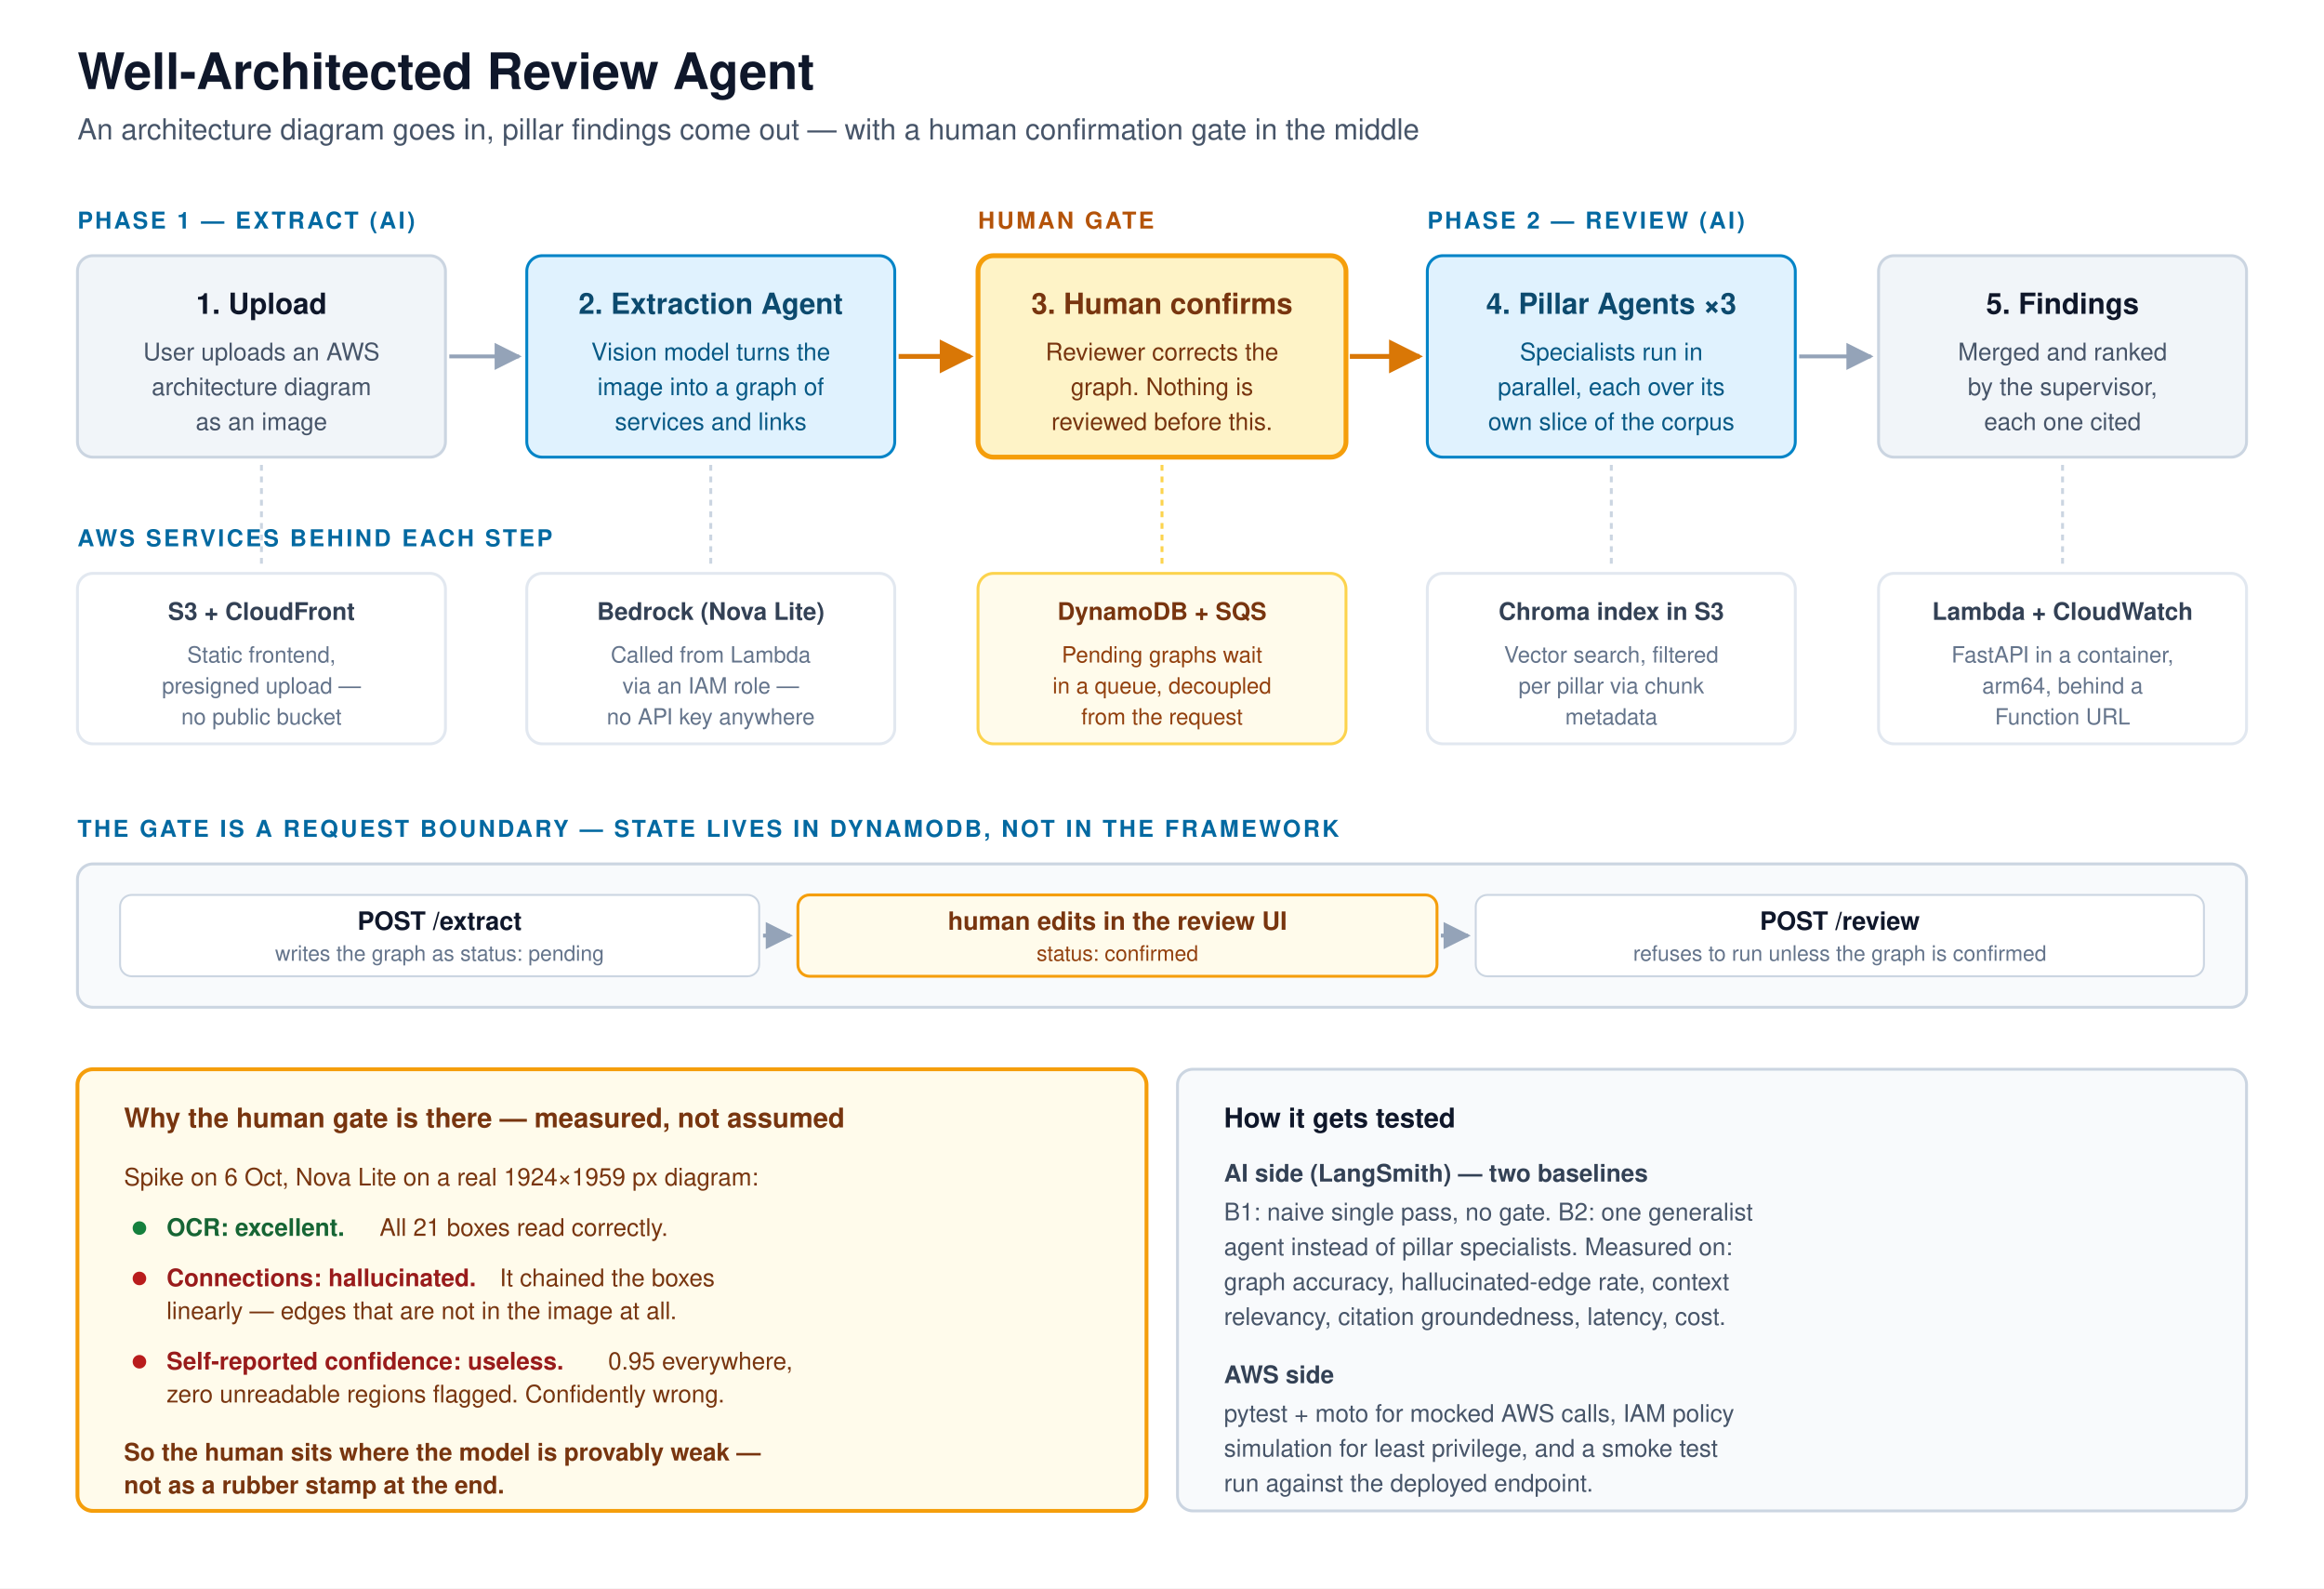
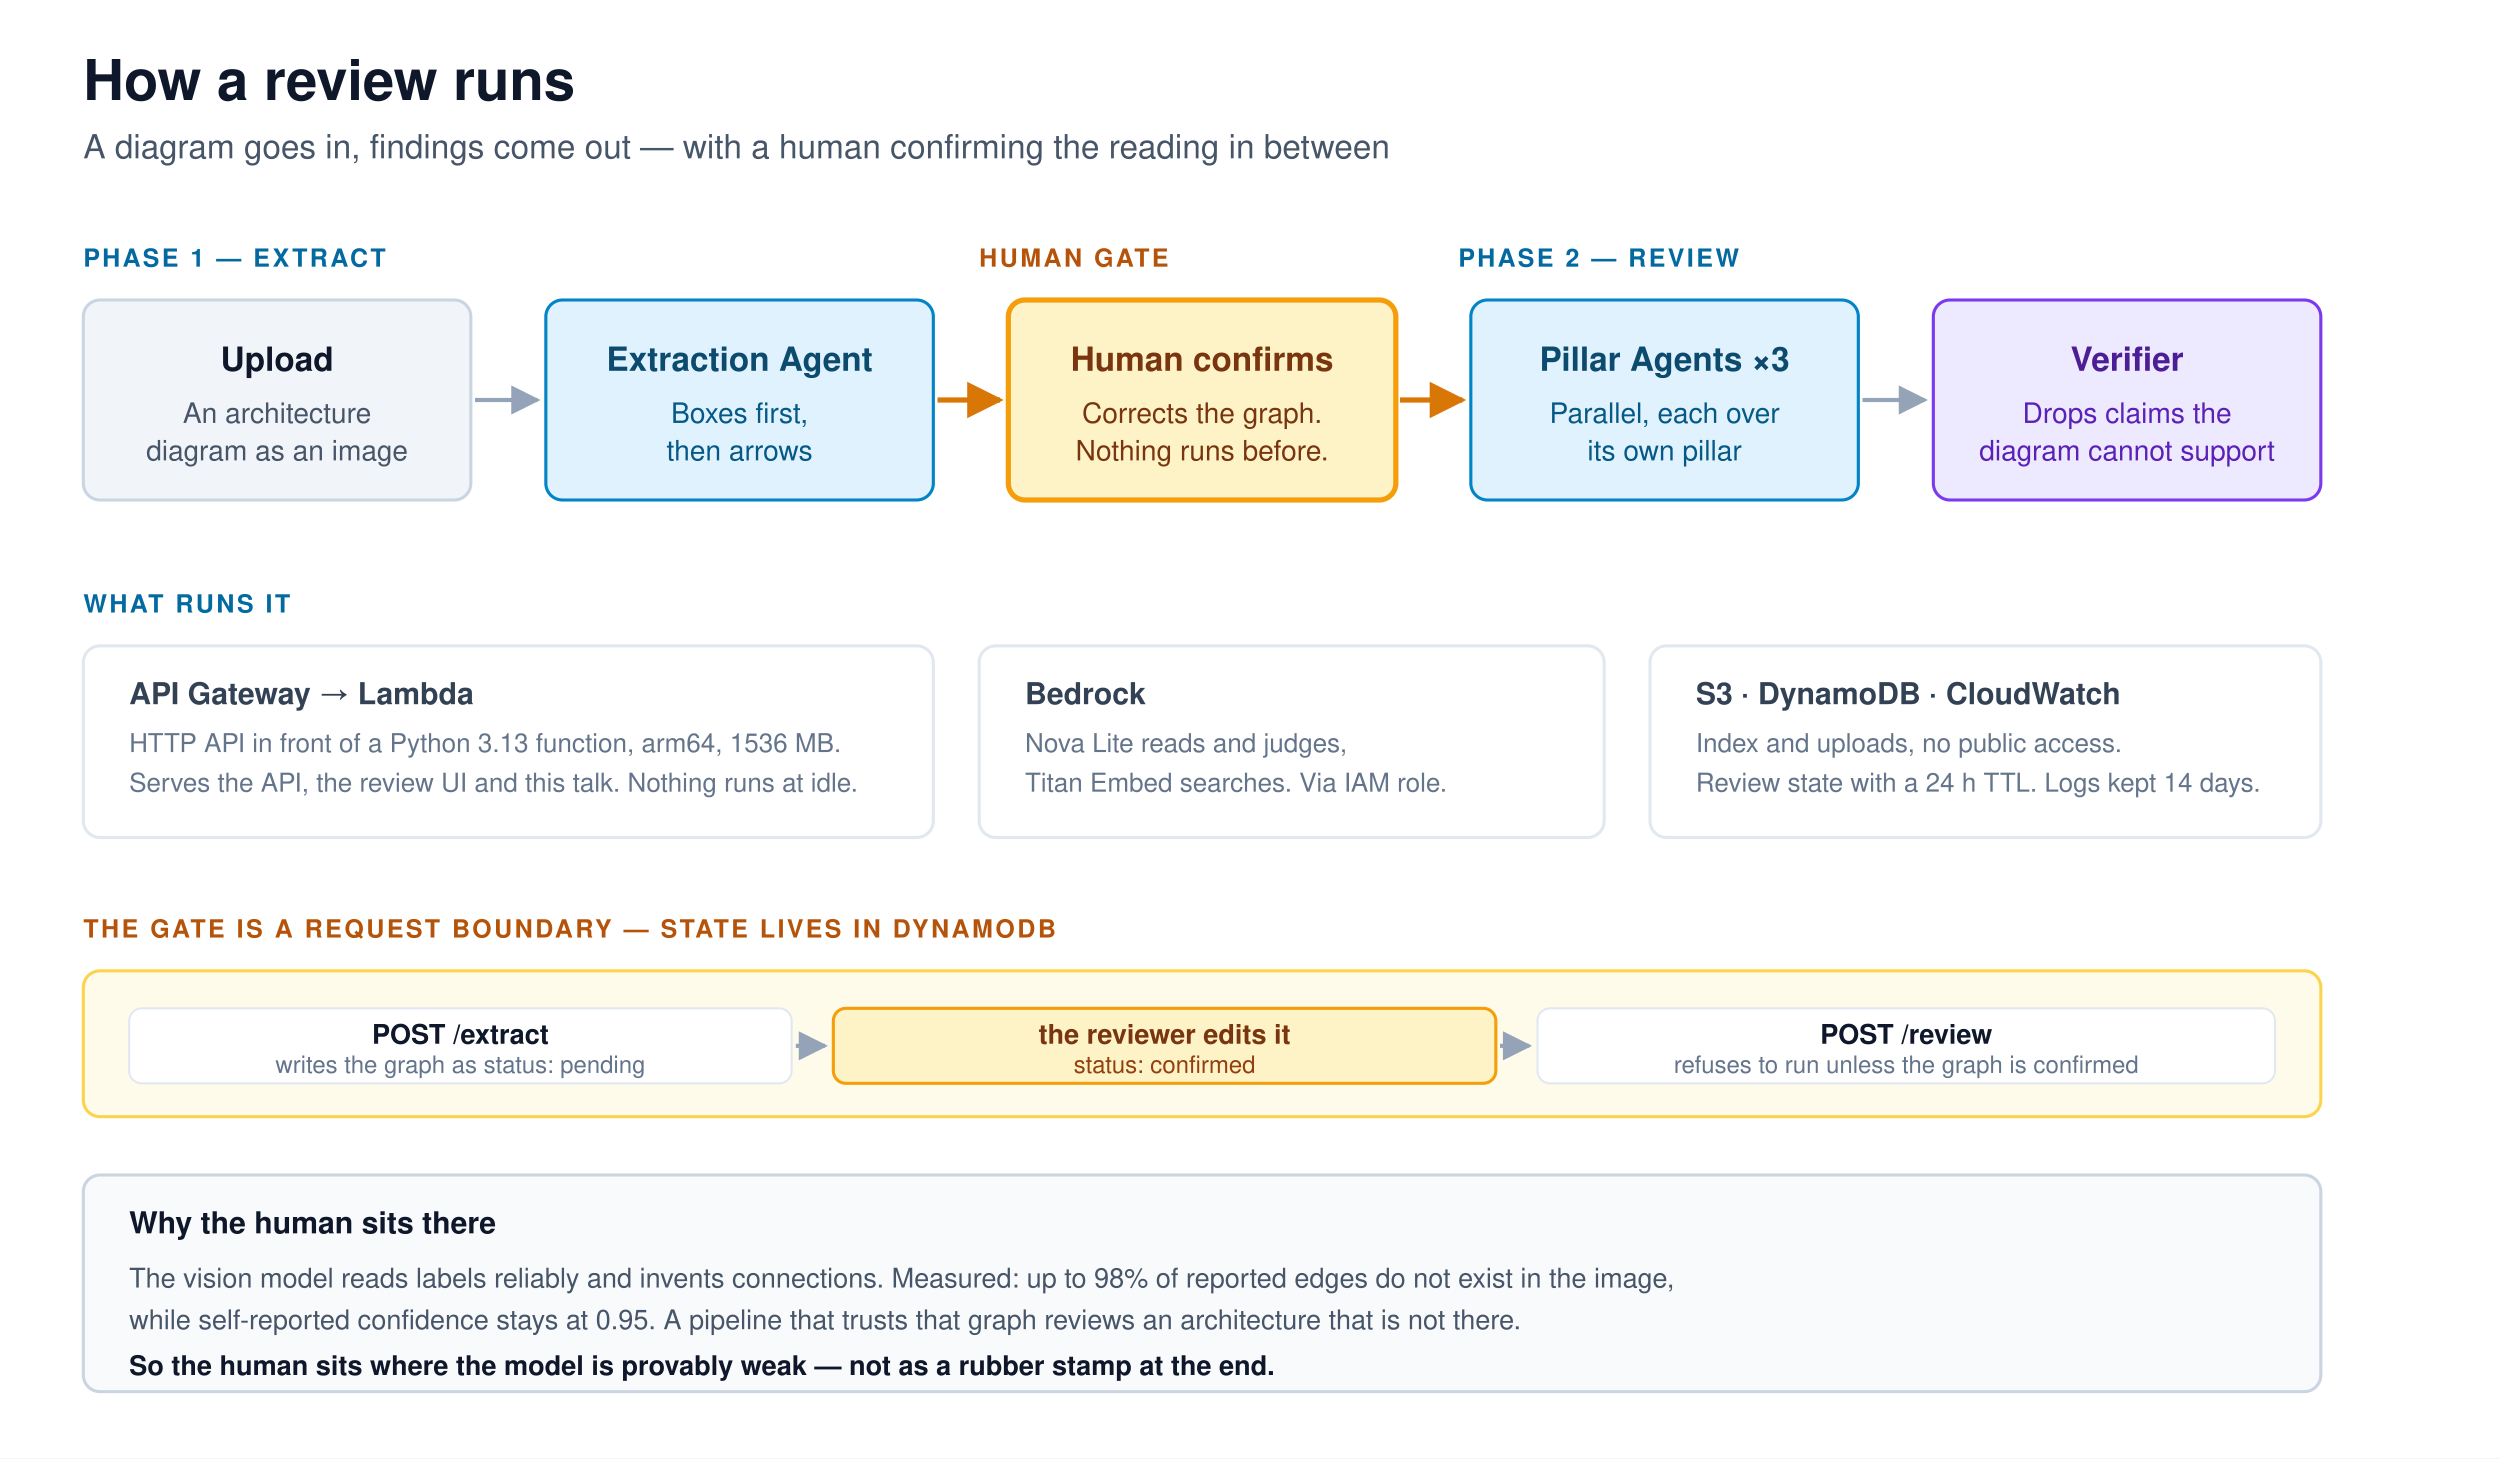
- <svg xmlns="http://www.w3.org/2000/svg" viewBox="0 0 1200 820" width="1200" height="820" font-family="Helvetica, Arial, sans-serif">
-   <rect width="1200" height="820" fill="#ffffff" />
+ <svg xmlns="http://www.w3.org/2000/svg" viewBox="0 0 1200 700" width="1200" height="700" font-family="Helvetica, Arial, sans-serif">
+   <rect width="1200" height="700" fill="#ffffff" />
  <defs>
-     <marker id="arrow" viewBox="0 0 10 10" refX="9" refY="5" markerWidth="7" markerHeight="7" orient="auto-start-reverse">
+     <marker id="a" viewBox="0 0 10 10" refX="9" refY="5" markerWidth="7" markerHeight="7" orient="auto-start-reverse">
      <path d="M 0 0 L 10 5 L 0 10 z" fill="#94a3b8" />
    </marker>
-     <marker id="arrowAmber" viewBox="0 0 10 10" refX="9" refY="5" markerWidth="7" markerHeight="7" orient="auto-start-reverse">
+     <marker id="aAmber" viewBox="0 0 10 10" refX="9" refY="5" markerWidth="7" markerHeight="7" orient="auto-start-reverse">
      <path d="M 0 0 L 10 5 L 0 10 z" fill="#d97706" />
    </marker>
  </defs>
-   <text x="40" y="46" font-size="26" font-weight="700" fill="#0f172a">Well-Architected Review Agent</text>
-   <text x="40" y="72" font-size="15" fill="#475569">An architecture diagram goes in, pillar findings come out — with a human confirmation gate in the middle</text>
-   <text x="40" y="118" font-size="12" font-weight="700" fill="#0369a1" letter-spacing="1.2">PHASE 1 — EXTRACT (AI)</text>
-   <text x="505" y="118" font-size="12" font-weight="700" fill="#b45309" letter-spacing="1.2">HUMAN GATE</text>
-   <text x="737" y="118" font-size="12" font-weight="700" fill="#0369a1" letter-spacing="1.2">PHASE 2 — REVIEW (AI)</text>
-   <rect x="40" y="132" width="190" height="104" rx="8" fill="#f1f5f9" stroke="#cbd5e1" stroke-width="1.5" />
-   <text x="135" y="162" font-size="15" font-weight="700" fill="#0f172a" text-anchor="middle">1. Upload</text>
-   <text x="135" y="186" font-size="12.5" fill="#475569" text-anchor="middle">User uploads an AWS</text>
-   <text x="135" y="204" font-size="12.5" fill="#475569" text-anchor="middle">architecture diagram</text>
-   <text x="135" y="222" font-size="12.5" fill="#475569" text-anchor="middle">as an image</text>
-   <rect x="272" y="132" width="190" height="104" rx="8" fill="#e0f2fe" stroke="#0284c7" stroke-width="1.5" />
-   <text x="367" y="162" font-size="15" font-weight="700" fill="#0c4a6e" text-anchor="middle">2. Extraction Agent</text>
-   <text x="367" y="186" font-size="12.5" fill="#075985" text-anchor="middle">Vision model turns the</text>
-   <text x="367" y="204" font-size="12.5" fill="#075985" text-anchor="middle">image into a graph of</text>
-   <text x="367" y="222" font-size="12.5" fill="#075985" text-anchor="middle">services and links</text>
-   <rect x="505" y="132" width="190" height="104" rx="8" fill="#fef3c7" stroke="#f59e0b" stroke-width="2.5" />
-   <text x="600" y="162" font-size="15" font-weight="700" fill="#78350f" text-anchor="middle">3. Human confirms</text>
-   <text x="600" y="186" font-size="12.5" fill="#78350f" text-anchor="middle">Reviewer corrects the</text>
-   <text x="600" y="204" font-size="12.5" fill="#78350f" text-anchor="middle">graph. Nothing is</text>
-   <text x="600" y="222" font-size="12.5" fill="#78350f" text-anchor="middle">reviewed before this.</text>
-   <rect x="737" y="132" width="190" height="104" rx="8" fill="#e0f2fe" stroke="#0284c7" stroke-width="1.5" />
-   <text x="832" y="162" font-size="15" font-weight="700" fill="#0c4a6e" text-anchor="middle">4. Pillar Agents ×3</text>
-   <text x="832" y="186" font-size="12.5" fill="#075985" text-anchor="middle">Specialists run in</text>
-   <text x="832" y="204" font-size="12.5" fill="#075985" text-anchor="middle">parallel, each over its</text>
-   <text x="832" y="222" font-size="12.5" fill="#075985" text-anchor="middle">own slice of the corpus</text>
-   <rect x="970" y="132" width="190" height="104" rx="8" fill="#f1f5f9" stroke="#cbd5e1" stroke-width="1.5" />
-   <text x="1065" y="162" font-size="15" font-weight="700" fill="#0f172a" text-anchor="middle">5. Findings</text>
-   <text x="1065" y="186" font-size="12.5" fill="#475569" text-anchor="middle">Merged and ranked</text>
-   <text x="1065" y="204" font-size="12.5" fill="#475569" text-anchor="middle">by the supervisor,</text>
-   <text x="1065" y="222" font-size="12.5" fill="#475569" text-anchor="middle">each one cited</text>
-   <line x1="232" y1="184" x2="268" y2="184" stroke="#94a3b8" stroke-width="2" marker-end="url(#arrow)" />
-   <line x1="464" y1="184" x2="501" y2="184" stroke="#d97706" stroke-width="2.5" marker-end="url(#arrowAmber)" />
-   <line x1="697" y1="184" x2="733" y2="184" stroke="#d97706" stroke-width="2.5" marker-end="url(#arrowAmber)" />
-   <line x1="929" y1="184" x2="966" y2="184" stroke="#94a3b8" stroke-width="2" marker-end="url(#arrow)" />
-   <text x="40" y="282" font-size="12" font-weight="700" fill="#0369a1" letter-spacing="1.2">AWS SERVICES BEHIND EACH STEP</text>
-   <rect x="40" y="296" width="190" height="88" rx="8" fill="#ffffff" stroke="#e2e8f0" stroke-width="1.5" />
-   <text x="135" y="320" font-size="12.5" font-weight="700" fill="#334155" text-anchor="middle">S3 + CloudFront</text>
-   <text x="135" y="342" font-size="11.5" fill="#64748b" text-anchor="middle">Static frontend,</text>
-   <text x="135" y="358" font-size="11.5" fill="#64748b" text-anchor="middle">presigned upload —</text>
-   <text x="135" y="374" font-size="11.5" fill="#64748b" text-anchor="middle">no public bucket</text>
-   <rect x="272" y="296" width="190" height="88" rx="8" fill="#ffffff" stroke="#e2e8f0" stroke-width="1.5" />
-   <text x="367" y="320" font-size="12.5" font-weight="700" fill="#334155" text-anchor="middle">Bedrock (Nova Lite)</text>
-   <text x="367" y="342" font-size="11.5" fill="#64748b" text-anchor="middle">Called from Lambda</text>
-   <text x="367" y="358" font-size="11.5" fill="#64748b" text-anchor="middle">via an IAM role —</text>
-   <text x="367" y="374" font-size="11.5" fill="#64748b" text-anchor="middle">no API key anywhere</text>
-   <rect x="505" y="296" width="190" height="88" rx="8" fill="#fffbeb" stroke="#fcd34d" stroke-width="1.5" />
-   <text x="600" y="320" font-size="12.5" font-weight="700" fill="#78350f" text-anchor="middle">DynamoDB + SQS</text>
-   <text x="600" y="342" font-size="11.5" fill="#92400e" text-anchor="middle">Pending graphs wait</text>
-   <text x="600" y="358" font-size="11.5" fill="#92400e" text-anchor="middle">in a queue, decoupled</text>
-   <text x="600" y="374" font-size="11.5" fill="#92400e" text-anchor="middle">from the request</text>
-   <rect x="737" y="296" width="190" height="88" rx="8" fill="#ffffff" stroke="#e2e8f0" stroke-width="1.5" />
-   <text x="832" y="320" font-size="12.5" font-weight="700" fill="#334155" text-anchor="middle">Chroma index in S3</text>
-   <text x="832" y="342" font-size="11.5" fill="#64748b" text-anchor="middle">Vector search, filtered</text>
-   <text x="832" y="358" font-size="11.5" fill="#64748b" text-anchor="middle">per pillar via chunk</text>
-   <text x="832" y="374" font-size="11.5" fill="#64748b" text-anchor="middle">metadata</text>
-   <rect x="970" y="296" width="190" height="88" rx="8" fill="#ffffff" stroke="#e2e8f0" stroke-width="1.5" />
-   <text x="1065" y="320" font-size="12.5" font-weight="700" fill="#334155" text-anchor="middle">Lambda + CloudWatch</text>
-   <text x="1065" y="342" font-size="11.5" fill="#64748b" text-anchor="middle">FastAPI in a container,</text>
-   <text x="1065" y="358" font-size="11.5" fill="#64748b" text-anchor="middle">arm64, behind a</text>
-   <text x="1065" y="374" font-size="11.5" fill="#64748b" text-anchor="middle">Function URL</text>
-   <line x1="135" y1="240" x2="135" y2="292" stroke="#cbd5e1" stroke-width="1.5" stroke-dasharray="3 3" />
-   <line x1="367" y1="240" x2="367" y2="292" stroke="#cbd5e1" stroke-width="1.5" stroke-dasharray="3 3" />
-   <line x1="600" y1="240" x2="600" y2="292" stroke="#fcd34d" stroke-width="1.5" stroke-dasharray="3 3" />
-   <line x1="832" y1="240" x2="832" y2="292" stroke="#cbd5e1" stroke-width="1.5" stroke-dasharray="3 3" />
-   <line x1="1065" y1="240" x2="1065" y2="292" stroke="#cbd5e1" stroke-width="1.5" stroke-dasharray="3 3" />
-   <text x="40" y="432" font-size="12" font-weight="700" fill="#0369a1" letter-spacing="1.2">THE GATE IS A REQUEST BOUNDARY — STATE LIVES IN DYNAMODB, NOT IN THE FRAMEWORK</text>
-   <rect x="40" y="446" width="1120" height="74" rx="8" fill="#f8fafc" stroke="#cbd5e1" stroke-width="1.5" />
-   <rect x="62" y="462" width="330" height="42" rx="6" fill="#ffffff" stroke="#cbd5e1" />
-   <text x="227" y="480" font-size="13" font-weight="700" fill="#0f172a" text-anchor="middle">POST /extract</text>
-   <text x="227" y="496" font-size="11" fill="#64748b" text-anchor="middle">writes the graph as status: pending</text>
-   <rect x="412" y="462" width="330" height="42" rx="6" fill="#fffbeb" stroke="#f59e0b" stroke-width="1.5" />
-   <text x="577" y="480" font-size="13" font-weight="700" fill="#78350f" text-anchor="middle">human edits in the review UI</text>
-   <text x="577" y="496" font-size="11" fill="#92400e" text-anchor="middle">status: confirmed</text>
-   <rect x="762" y="462" width="376" height="42" rx="6" fill="#ffffff" stroke="#cbd5e1" />
-   <text x="950" y="480" font-size="13" font-weight="700" fill="#0f172a" text-anchor="middle">POST /review</text>
-   <text x="950" y="496" font-size="11" fill="#64748b" text-anchor="middle">refuses to run unless the graph is confirmed</text>
-   <line x1="394" y1="483" x2="408" y2="483" stroke="#94a3b8" stroke-width="2" marker-end="url(#arrow)" />
-   <line x1="744" y1="483" x2="758" y2="483" stroke="#94a3b8" stroke-width="2" marker-end="url(#arrow)" />
-   <rect x="40" y="552" width="552" height="228" rx="8" fill="#fffbeb" stroke="#f59e0b" stroke-width="2" />
-   <text x="64" y="582" font-size="14" font-weight="700" fill="#78350f">Why the human gate is there — measured, not assumed</text>
-   <text x="64" y="612" font-size="12.5" fill="#78350f">Spike on 6 Oct, Nova Lite on a real 1924×1959 px diagram:</text>
-   <circle cx="72" cy="634" r="3.5" fill="#15803d" />
-   <text x="86" y="638" font-size="12.5" fill="#166534" font-weight="700">OCR: excellent.</text>
-   <text x="196" y="638" font-size="12.5" fill="#78350f">All 21 boxes read correctly.</text>
-   <circle cx="72" cy="660" r="3.5" fill="#b91c1c" />
-   <text x="86" y="664" font-size="12.5" fill="#991b1b" font-weight="700">Connections: hallucinated.</text>
-   <text x="258" y="664" font-size="12.5" fill="#78350f">It chained the boxes</text>
-   <text x="86" y="681" font-size="12.5" fill="#78350f">linearly — edges that are not in the image at all.</text>
-   <circle cx="72" cy="703" r="3.5" fill="#b91c1c" />
-   <text x="86" y="707" font-size="12.5" fill="#991b1b" font-weight="700">Self-reported confidence: useless.</text>
-   <text x="314" y="707" font-size="12.5" fill="#78350f">0.95 everywhere,</text>
-   <text x="86" y="724" font-size="12.5" fill="#78350f">zero unreadable regions flagged. Confidently wrong.</text>
-   <text x="64" y="754" font-size="12.5" fill="#78350f" font-weight="700">So the human sits where the model is provably weak —</text>
-   <text x="64" y="771" font-size="12.5" fill="#78350f" font-weight="700">not as a rubber stamp at the end.</text>
-   <rect x="608" y="552" width="552" height="228" rx="8" fill="#f8fafc" stroke="#cbd5e1" stroke-width="1.5" />
-   <text x="632" y="582" font-size="14" font-weight="700" fill="#0f172a">How it gets tested</text>
-   <text x="632" y="610" font-size="12.5" font-weight="700" fill="#334155">AI side (LangSmith) — two baselines</text>
-   <text x="632" y="630" font-size="12.5" fill="#475569">B1: naive single pass, no gate. B2: one generalist</text>
-   <text x="632" y="648" font-size="12.5" fill="#475569">agent instead of pillar specialists. Measured on:</text>
-   <text x="632" y="666" font-size="12.5" fill="#475569">graph accuracy, hallucinated-edge rate, context</text>
-   <text x="632" y="684" font-size="12.5" fill="#475569">relevancy, citation groundedness, latency, cost.</text>
-   <text x="632" y="714" font-size="12.5" font-weight="700" fill="#334155">AWS side</text>
-   <text x="632" y="734" font-size="12.5" fill="#475569">pytest + moto for mocked AWS calls, IAM policy</text>
-   <text x="632" y="752" font-size="12.5" fill="#475569">simulation for least privilege, and a smoke test</text>
-   <text x="632" y="770" font-size="12.5" fill="#475569">run against the deployed endpoint.</text>
+   <text x="40" y="48" font-size="27" font-weight="700" fill="#0f172a">How a review runs</text>
+   <text x="40" y="76" font-size="16" fill="#475569">A diagram goes in, findings come out — with a human confirming the reading in between</text>
+   <text x="40" y="128" font-size="12" font-weight="700" fill="#0369a1" letter-spacing="1.2">PHASE 1 — EXTRACT</text>
+   <text x="470" y="128" font-size="12" font-weight="700" fill="#b45309" letter-spacing="1.2">HUMAN GATE</text>
+   <text x="700" y="128" font-size="12" font-weight="700" fill="#0369a1" letter-spacing="1.2">PHASE 2 — REVIEW</text>
+   <rect x="40" y="144" width="186" height="96" rx="8" fill="#f1f5f9" stroke="#cbd5e1" stroke-width="1.5" />
+   <text x="133" y="178" font-size="16" font-weight="700" fill="#0f172a" text-anchor="middle">Upload</text>
+   <text x="133" y="203" font-size="13.5" fill="#475569" text-anchor="middle">An architecture</text>
+   <text x="133" y="221" font-size="13.5" fill="#475569" text-anchor="middle">diagram as an image</text>
+   <rect x="262" y="144" width="186" height="96" rx="8" fill="#e0f2fe" stroke="#0284c7" stroke-width="1.5" />
+   <text x="355" y="178" font-size="16" font-weight="700" fill="#0c4a6e" text-anchor="middle">Extraction Agent</text>
+   <text x="355" y="203" font-size="13.5" fill="#075985" text-anchor="middle">Boxes first,</text>
+   <text x="355" y="221" font-size="13.5" fill="#075985" text-anchor="middle">then arrows</text>
+   <rect x="484" y="144" width="186" height="96" rx="8" fill="#fef3c7" stroke="#f59e0b" stroke-width="2.5" />
+   <text x="577" y="178" font-size="16" font-weight="700" fill="#78350f" text-anchor="middle">Human confirms</text>
+   <text x="577" y="203" font-size="13.5" fill="#78350f" text-anchor="middle">Corrects the graph.</text>
+   <text x="577" y="221" font-size="13.5" fill="#78350f" text-anchor="middle">Nothing runs before.</text>
+   <rect x="706" y="144" width="186" height="96" rx="8" fill="#e0f2fe" stroke="#0284c7" stroke-width="1.5" />
+   <text x="799" y="178" font-size="16" font-weight="700" fill="#0c4a6e" text-anchor="middle">Pillar Agents ×3</text>
+   <text x="799" y="203" font-size="13.5" fill="#075985" text-anchor="middle">Parallel, each over</text>
+   <text x="799" y="221" font-size="13.5" fill="#075985" text-anchor="middle">its own pillar</text>
+   <rect x="928" y="144" width="186" height="96" rx="8" fill="#ede9fe" stroke="#7c3aed" stroke-width="1.5" />
+   <text x="1021" y="178" font-size="16" font-weight="700" fill="#4c1d95" text-anchor="middle">Verifier</text>
+   <text x="1021" y="203" font-size="13.5" fill="#5b21b6" text-anchor="middle">Drops claims the</text>
+   <text x="1021" y="221" font-size="13.5" fill="#5b21b6" text-anchor="middle">diagram cannot support</text>
+   <line x1="228" y1="192" x2="258" y2="192" stroke="#94a3b8" stroke-width="2" marker-end="url(#a)" />
+   <line x1="450" y1="192" x2="480" y2="192" stroke="#d97706" stroke-width="2.5" marker-end="url(#aAmber)" />
+   <line x1="672" y1="192" x2="702" y2="192" stroke="#d97706" stroke-width="2.5" marker-end="url(#aAmber)" />
+   <line x1="894" y1="192" x2="924" y2="192" stroke="#94a3b8" stroke-width="2" marker-end="url(#a)" />
+   <text x="40" y="294" font-size="12" font-weight="700" fill="#0369a1" letter-spacing="1.2">WHAT RUNS IT</text>
+   <rect x="40" y="310" width="408" height="92" rx="8" fill="#ffffff" stroke="#e2e8f0" stroke-width="1.5" />
+   <text x="62" y="338" font-size="14.5" font-weight="700" fill="#334155">API Gateway → Lambda</text>
+   <text x="62" y="361" font-size="12.5" fill="#64748b">HTTP API in front of a Python 3.13 function, arm64, 1536 MB.</text>
+   <text x="62" y="380" font-size="12.5" fill="#64748b">Serves the API, the review UI and this talk. Nothing runs at idle.</text>
+   <rect x="470" y="310" width="300" height="92" rx="8" fill="#ffffff" stroke="#e2e8f0" stroke-width="1.5" />
+   <text x="492" y="338" font-size="14.5" font-weight="700" fill="#334155">Bedrock</text>
+   <text x="492" y="361" font-size="12.5" fill="#64748b">Nova Lite reads and judges,</text>
+   <text x="492" y="380" font-size="12.5" fill="#64748b">Titan Embed searches. Via IAM role.</text>
+   <rect x="792" y="310" width="322" height="92" rx="8" fill="#ffffff" stroke="#e2e8f0" stroke-width="1.5" />
+   <text x="814" y="338" font-size="14.5" font-weight="700" fill="#334155">S3 · DynamoDB · CloudWatch</text>
+   <text x="814" y="361" font-size="12.5" fill="#64748b">Index and uploads, no public access.</text>
+   <text x="814" y="380" font-size="12.5" fill="#64748b">Review state with a 24 h TTL. Logs kept 14 days.</text>
+   <text x="40" y="450" font-size="12" font-weight="700" fill="#b45309" letter-spacing="1.2">THE GATE IS A REQUEST BOUNDARY — STATE LIVES IN DYNAMODB</text>
+   <rect x="40" y="466" width="1074" height="70" rx="8" fill="#fffbeb" stroke="#fcd34d" stroke-width="1.5" />
+   <rect x="62" y="484" width="318" height="36" rx="6" fill="#ffffff" stroke="#e2e8f0" />
+   <text x="221" y="501" font-size="13" font-weight="700" fill="#0f172a" text-anchor="middle">POST /extract</text>
+   <text x="221" y="515" font-size="11.5" fill="#64748b" text-anchor="middle">writes the graph as status: pending</text>
+   <rect x="400" y="484" width="318" height="36" rx="6" fill="#fef3c7" stroke="#f59e0b" stroke-width="1.5" />
+   <text x="559" y="501" font-size="13" font-weight="700" fill="#78350f" text-anchor="middle">the reviewer edits it</text>
+   <text x="559" y="515" font-size="11.5" fill="#92400e" text-anchor="middle">status: confirmed</text>
+   <rect x="738" y="484" width="354" height="36" rx="6" fill="#ffffff" stroke="#e2e8f0" />
+   <text x="915" y="501" font-size="13" font-weight="700" fill="#0f172a" text-anchor="middle">POST /review</text>
+   <text x="915" y="515" font-size="11.5" fill="#64748b" text-anchor="middle">refuses to run unless the graph is confirmed</text>
+   <line x1="382" y1="502" x2="396" y2="502" stroke="#94a3b8" stroke-width="2" marker-end="url(#a)" />
+   <line x1="720" y1="502" x2="734" y2="502" stroke="#94a3b8" stroke-width="2" marker-end="url(#a)" />
+   <rect x="40" y="564" width="1074" height="104" rx="8" fill="#f8fafc" stroke="#cbd5e1" stroke-width="1.5" />
+   <text x="62" y="592" font-size="14.5" font-weight="700" fill="#0f172a">Why the human sits there</text>
+   <text x="62" y="618" font-size="13" fill="#475569">The vision model reads labels reliably and invents connections. Measured: up to 98% of reported edges do not exist in the image,</text>
+   <text x="62" y="638" font-size="13" fill="#475569">while self-reported confidence stays at 0.95. A pipeline that trusts that graph reviews an architecture that is not there.</text>
+   <text x="62" y="660" font-size="13" font-weight="700" fill="#0f172a">So the human sits where the model is provably weak — not as a rubber stamp at the end.</text>
</svg>
